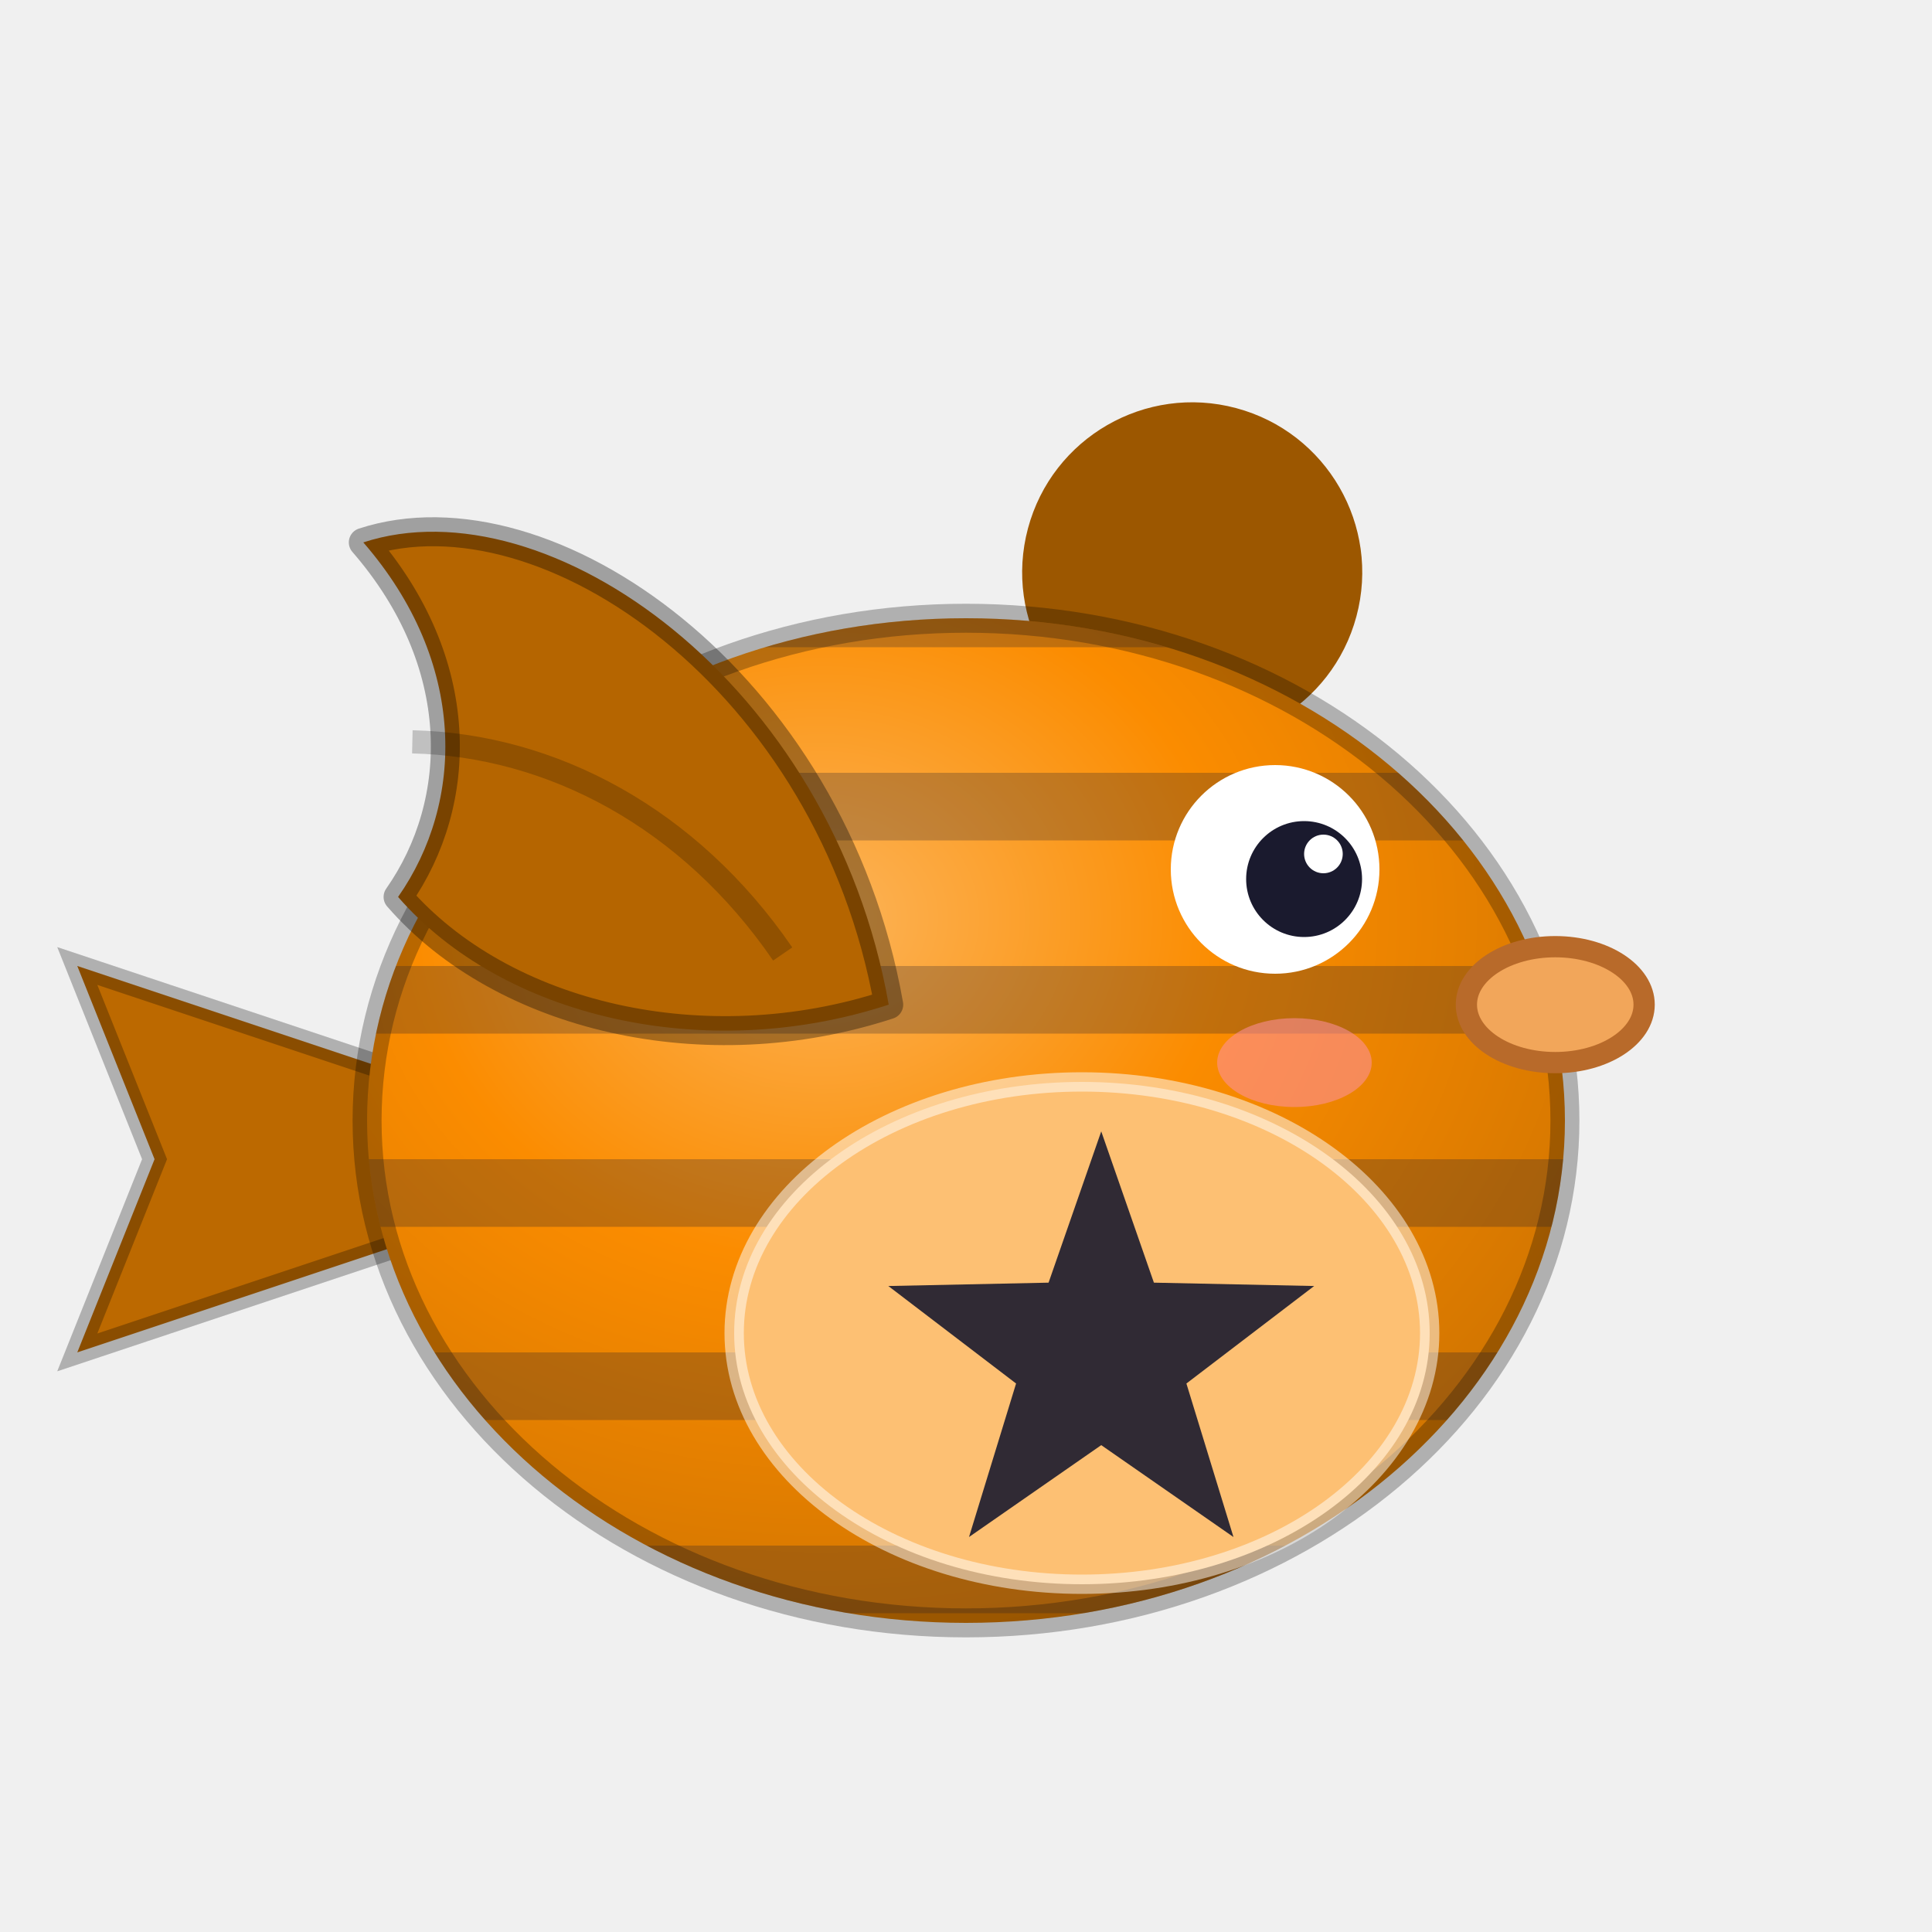
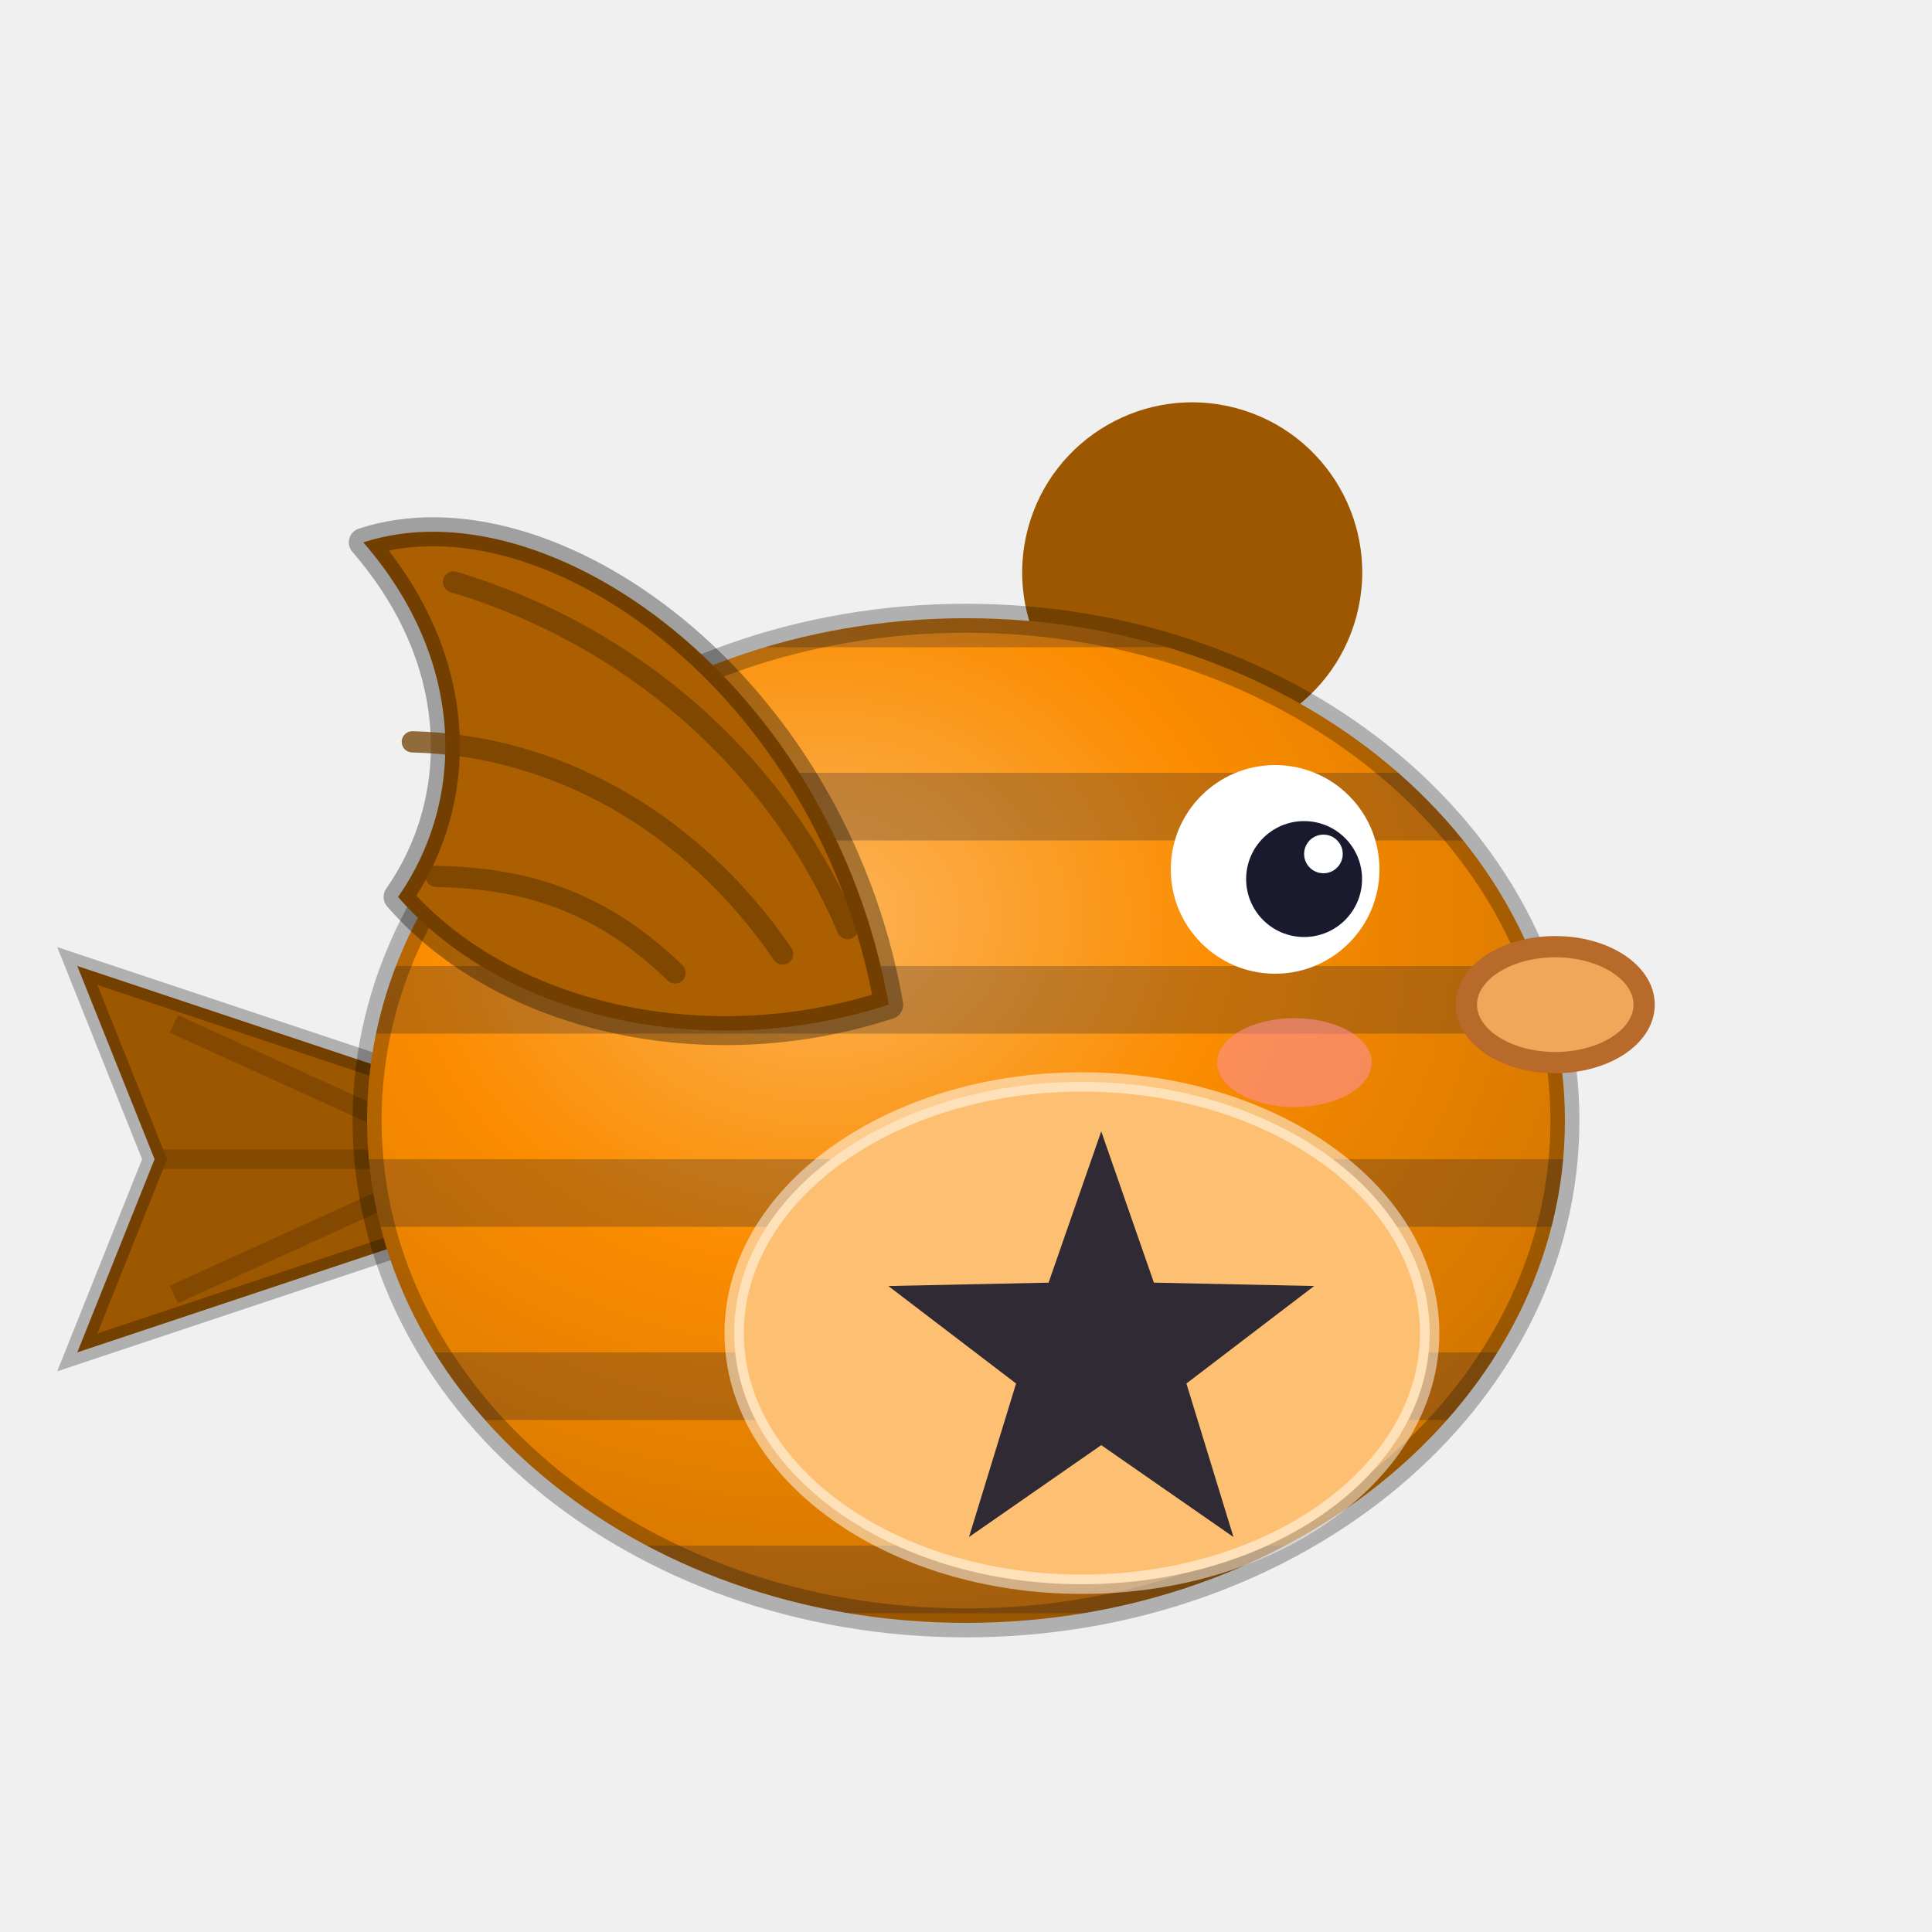
<svg xmlns="http://www.w3.org/2000/svg" viewBox="0 0 100 100" data-kind="color" data-color="orange" data-side-frame="3">
  <defs>
    <radialGradient id="sborange" cx="38%" cy="30%" r="75%">
      <stop offset="0" stop-color="#FCB459" />
      <stop offset=".45" stop-color="#FB8C00" />
      <stop offset="1" stop-color="#CE7300" />
    </radialGradient>
    <pattern id="sptorange" width="10" height="10" patternUnits="userSpaceOnUse">
      <g opacity=".26">
        <rect width="10" height="3.5" fill="#1A1A2E" />
      </g>
    </pattern>
    <clipPath id="scborange">
      <ellipse cx="50" cy="58" rx="31" ry="26" />
    </clipPath>
  </defs>
-   <path d="M22 56 L4 50 L8 60 L4 70 L22 64z" fill="#BC6900" stroke="#0004" stroke-width="1.2" />
+   <path d="M22 56 L4 50 L8 60 L4 70 L22 64z" fill="#9D5700" stroke="#0004" stroke-width="1.2" />
+   <path d="M20 60 L8 60 M20 58 L9 53 M20 62 L9 67" stroke="#713F00" stroke-width="1" opacity=".6" />
  <g transform="translate(60 36) scale(1.1) rotate(15) translate(-50 -30)">
    <circle cx="50" cy="24" r="8" fill="#9C5700" />
  </g>
  <ellipse cx="50" cy="58" rx="31" ry="26" fill="url(#sborange)" stroke="#0004" stroke-width="1.5" />
  <rect x="18" y="30" width="64" height="56" fill="url(#sptorange)" clip-path="url(#scborange)" />
  <ellipse cx="56" cy="69" rx="18" ry="13" fill="#FDC073" stroke="#fff" stroke-opacity=".5" stroke-width="1" />
  <g transform="translate(57 69) scale(.58) translate(-50 -50)">
    <polygon points="50.0,32.0 54.7,45.5 69.0,45.8 57.6,54.5 61.8,68.2 50.0,60.0 38.2,68.2 42.4,54.5 31.0,45.8 45.3,45.5" fill="#1A1A2E" fill-opacity=".9" />
  </g>
  <circle cx="66" cy="45" r="5.4" fill="#fff" />
  <circle cx="67.5" cy="45.5" r="3" fill="#1A1A2E" />
  <circle cx="68.5" cy="44.2" r="1" fill="#fff" />
  <ellipse cx="80.5" cy="52" rx="4.6" ry="3" fill="#F2A65A" stroke="#B86A2A" stroke-width="1.1" />
  <ellipse cx="67" cy="55" rx="4" ry="2.3" fill="#FF8FA3" opacity=".55" />
  <g transform="rotate(35 46 52)">
-     <path d="M46 52 C34 40 16 40 10 48 C18 50 22 56 22 62 C30 64 40 60 46 52z" fill="#B56500" stroke="#0005" stroke-width="1.5" stroke-linejoin="round" />
-     <path d="M40 53 C32 50 24 51 18 55" fill="none" stroke="#0003" stroke-width="1.2" />
+     <path d="M46 52 C34 40 16 40 10 48 C18 50 22 56 22 62 C30 64 40 60 46 52z" fill="#AB5F00" stroke="#0005" stroke-width="1.5" stroke-linejoin="round" />
+     <path d="M40 53 C32 50 24 51 18 55 M42 50 C34 45 24 44 15 47 M36 57 C30 56 26 58 23 60" fill="none" stroke="#713F00" stroke-width="1.1" stroke-linecap="round" opacity=".75" />
  </g>
  <g transform="translate(0 2)" />
</svg>
